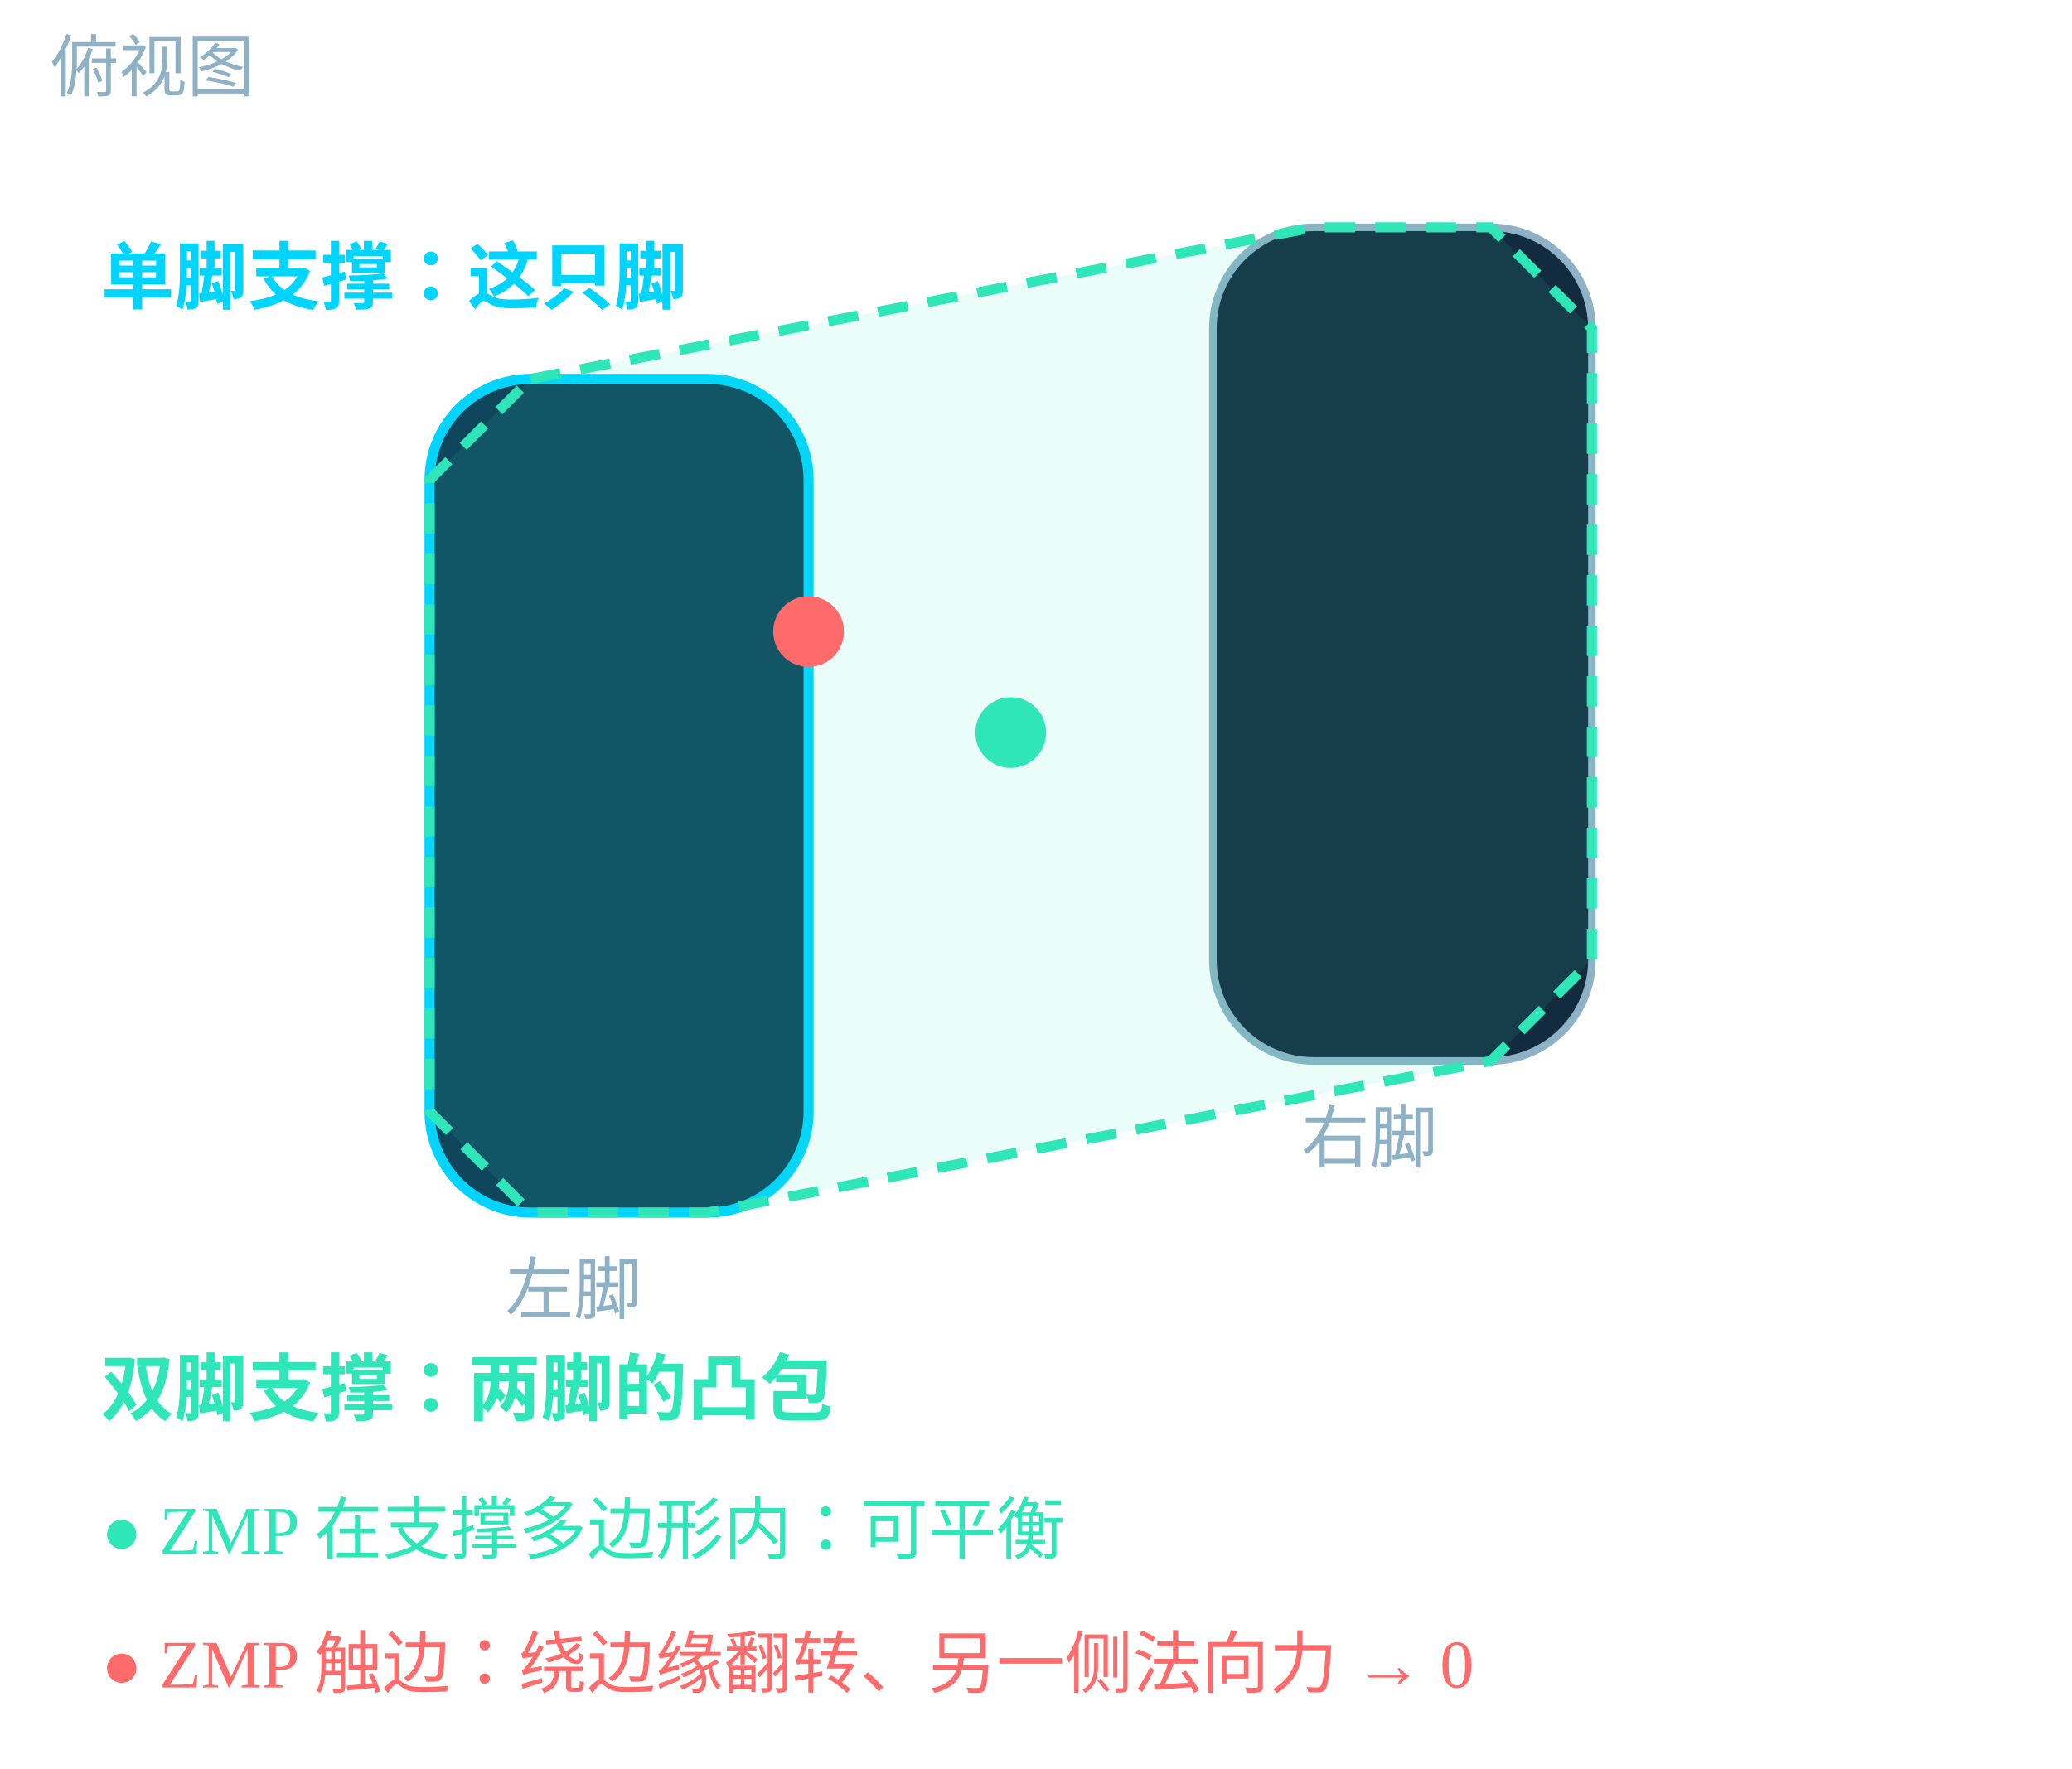
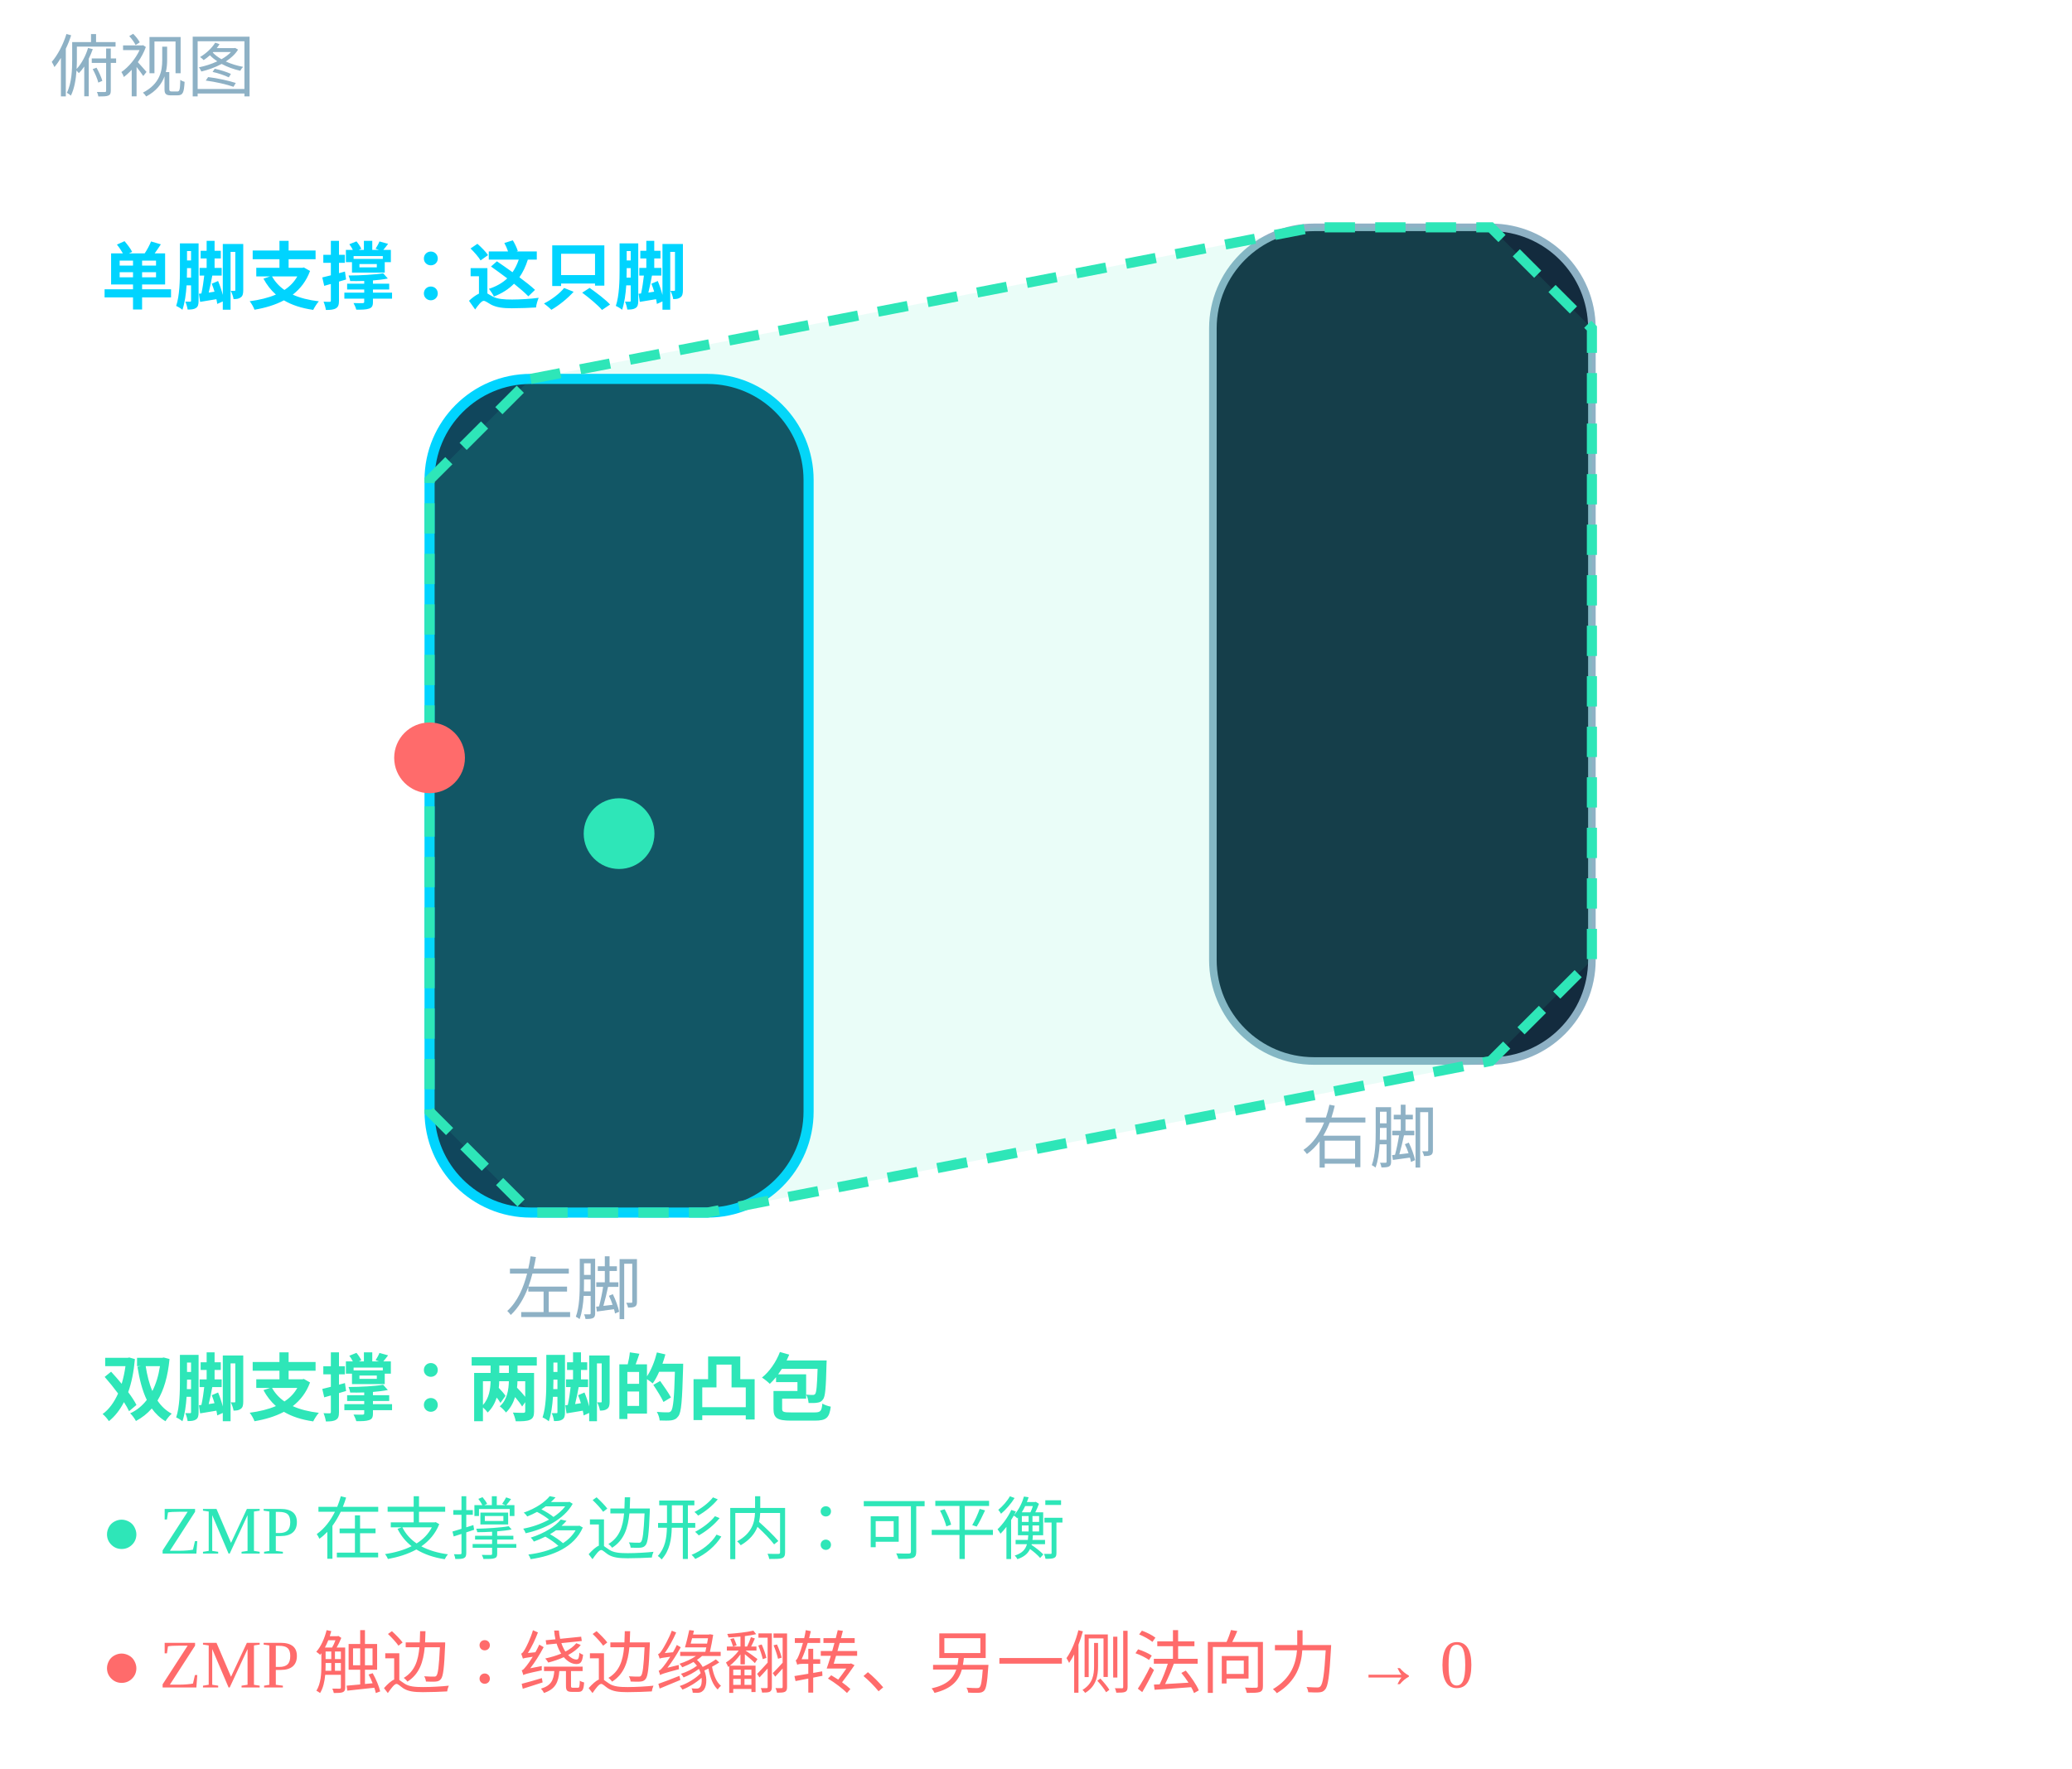
<svg xmlns="http://www.w3.org/2000/svg" viewBox="0 0 820 700" width="820" height="700">
  <style>.sm{font-size:27px}.lb{font-size:29px;font-weight:700}</style>
  <text class="sm" x="20" y="36" fill="#8eb1c5">俯视图</text>
  <rect x="170" y="150" width="150" height="330" rx="40" fill="#132b3e" stroke="#8eb1c5" stroke-width="3" />
  <rect x="480" y="90" width="150" height="330" rx="40" fill="#132b3e" stroke="#8eb1c5" stroke-width="3" />
  <text class="sm" x="200" y="520" fill="#8eb1c5">左脚</text>
  <text class="sm" x="515" y="460" fill="#8eb1c5">右脚</text>
  <g data-s="1">
    <rect x="170" y="150" width="150" height="330" rx="40" fill="rgba(0,212,255,0.16)" stroke="#00d4ff" stroke-width="4" />
    <text class="lb" x="40" y="120" fill="#00d4ff">单脚支撑：这只脚</text>
  </g>
  <g data-s="2">
    <path d="M210,150 L520,90 L590,90 L630,130 L630,380 L590,420 L280,480 L210,480 L170,440 L170,190 Z" fill="rgba(46,230,184,0.10)" stroke="#2ee6b8" stroke-width="4" stroke-dasharray="12 8" />
    <text class="lb" x="40" y="560" fill="#2ee6b8">双脚支撑：两脚的凸包</text>
  </g>
  <g data-s="3">
-     <circle cx="400" cy="290" r="14" fill="#2ee6b8" />
+     <circle cx="245" cy="330" r="14" fill="#2ee6b8" />
    <text class="sm" x="40" y="615" fill="#2ee6b8">● ZMP 在支撑多边形内：可平衡</text>
  </g>
  <g data-s="4">
-     <circle cx="320" cy="250" r="14" fill="#ff6b6b" />
+     <circle cx="170" cy="300" r="14" fill="#ff6b6b" />
    <text class="sm" x="40" y="668" fill="#ff6b6b">● ZMP 触边：绕边缘翻转、另一侧法向力 → 0</text>
  </g>
</svg>
